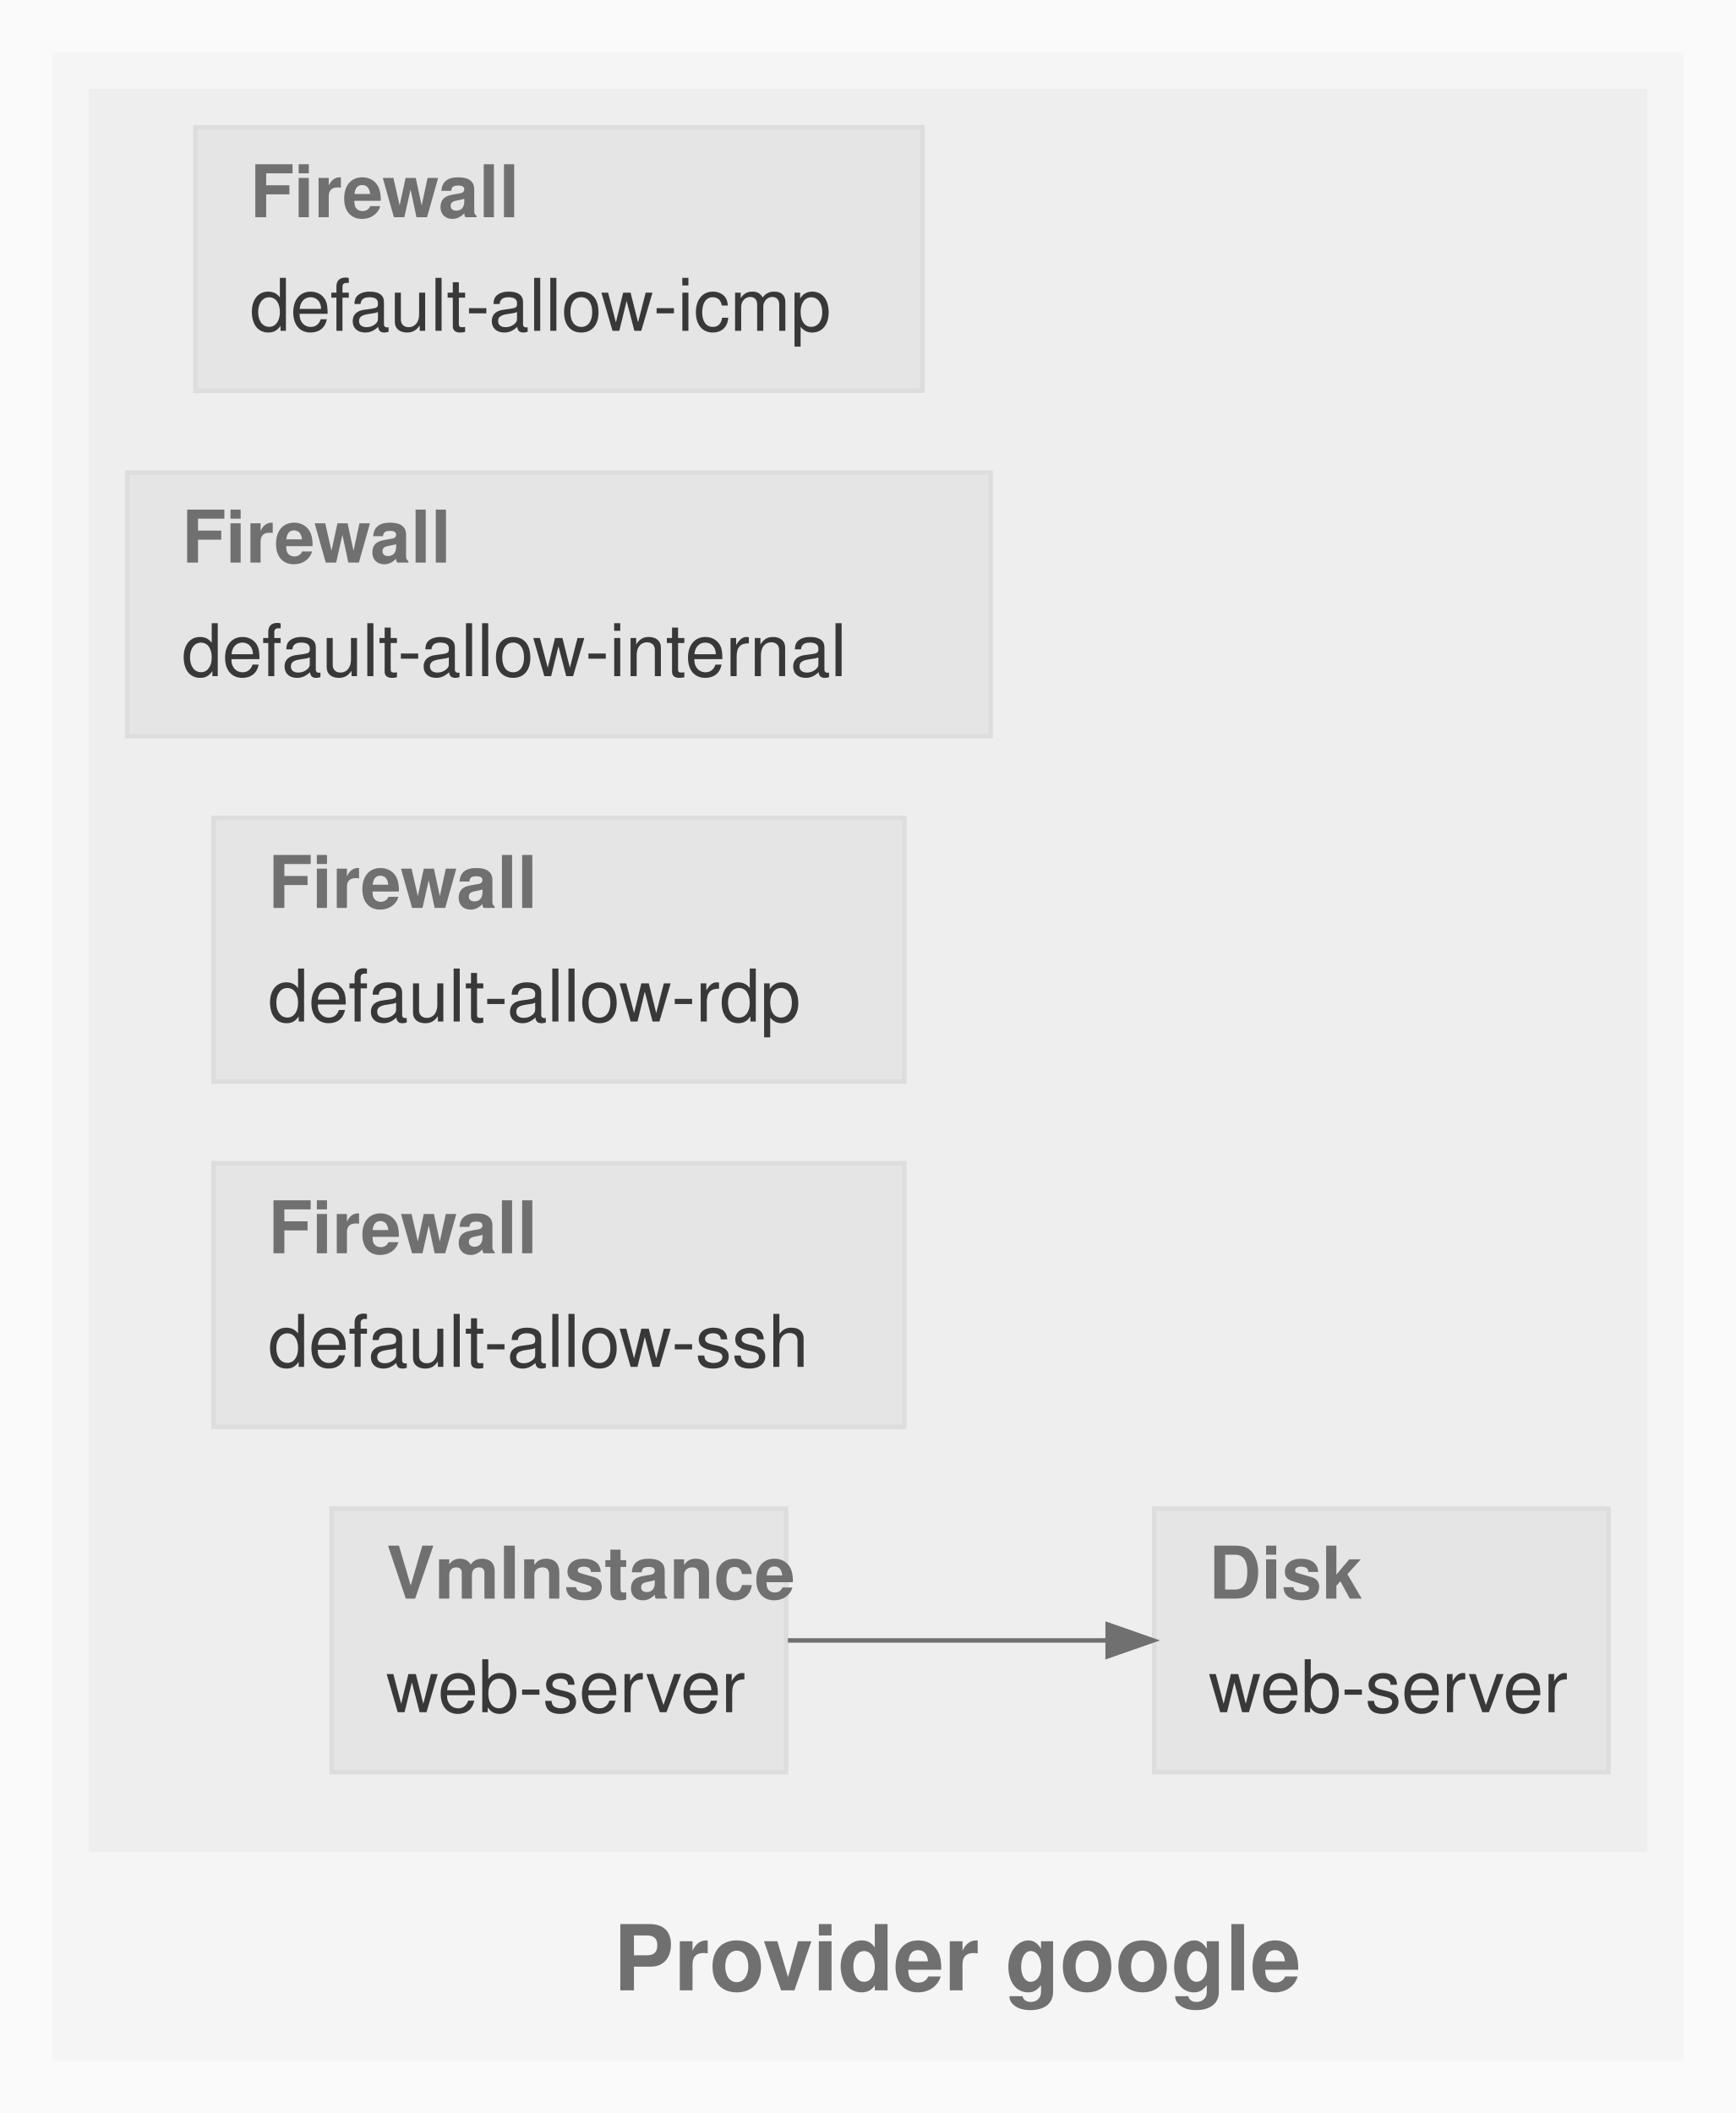
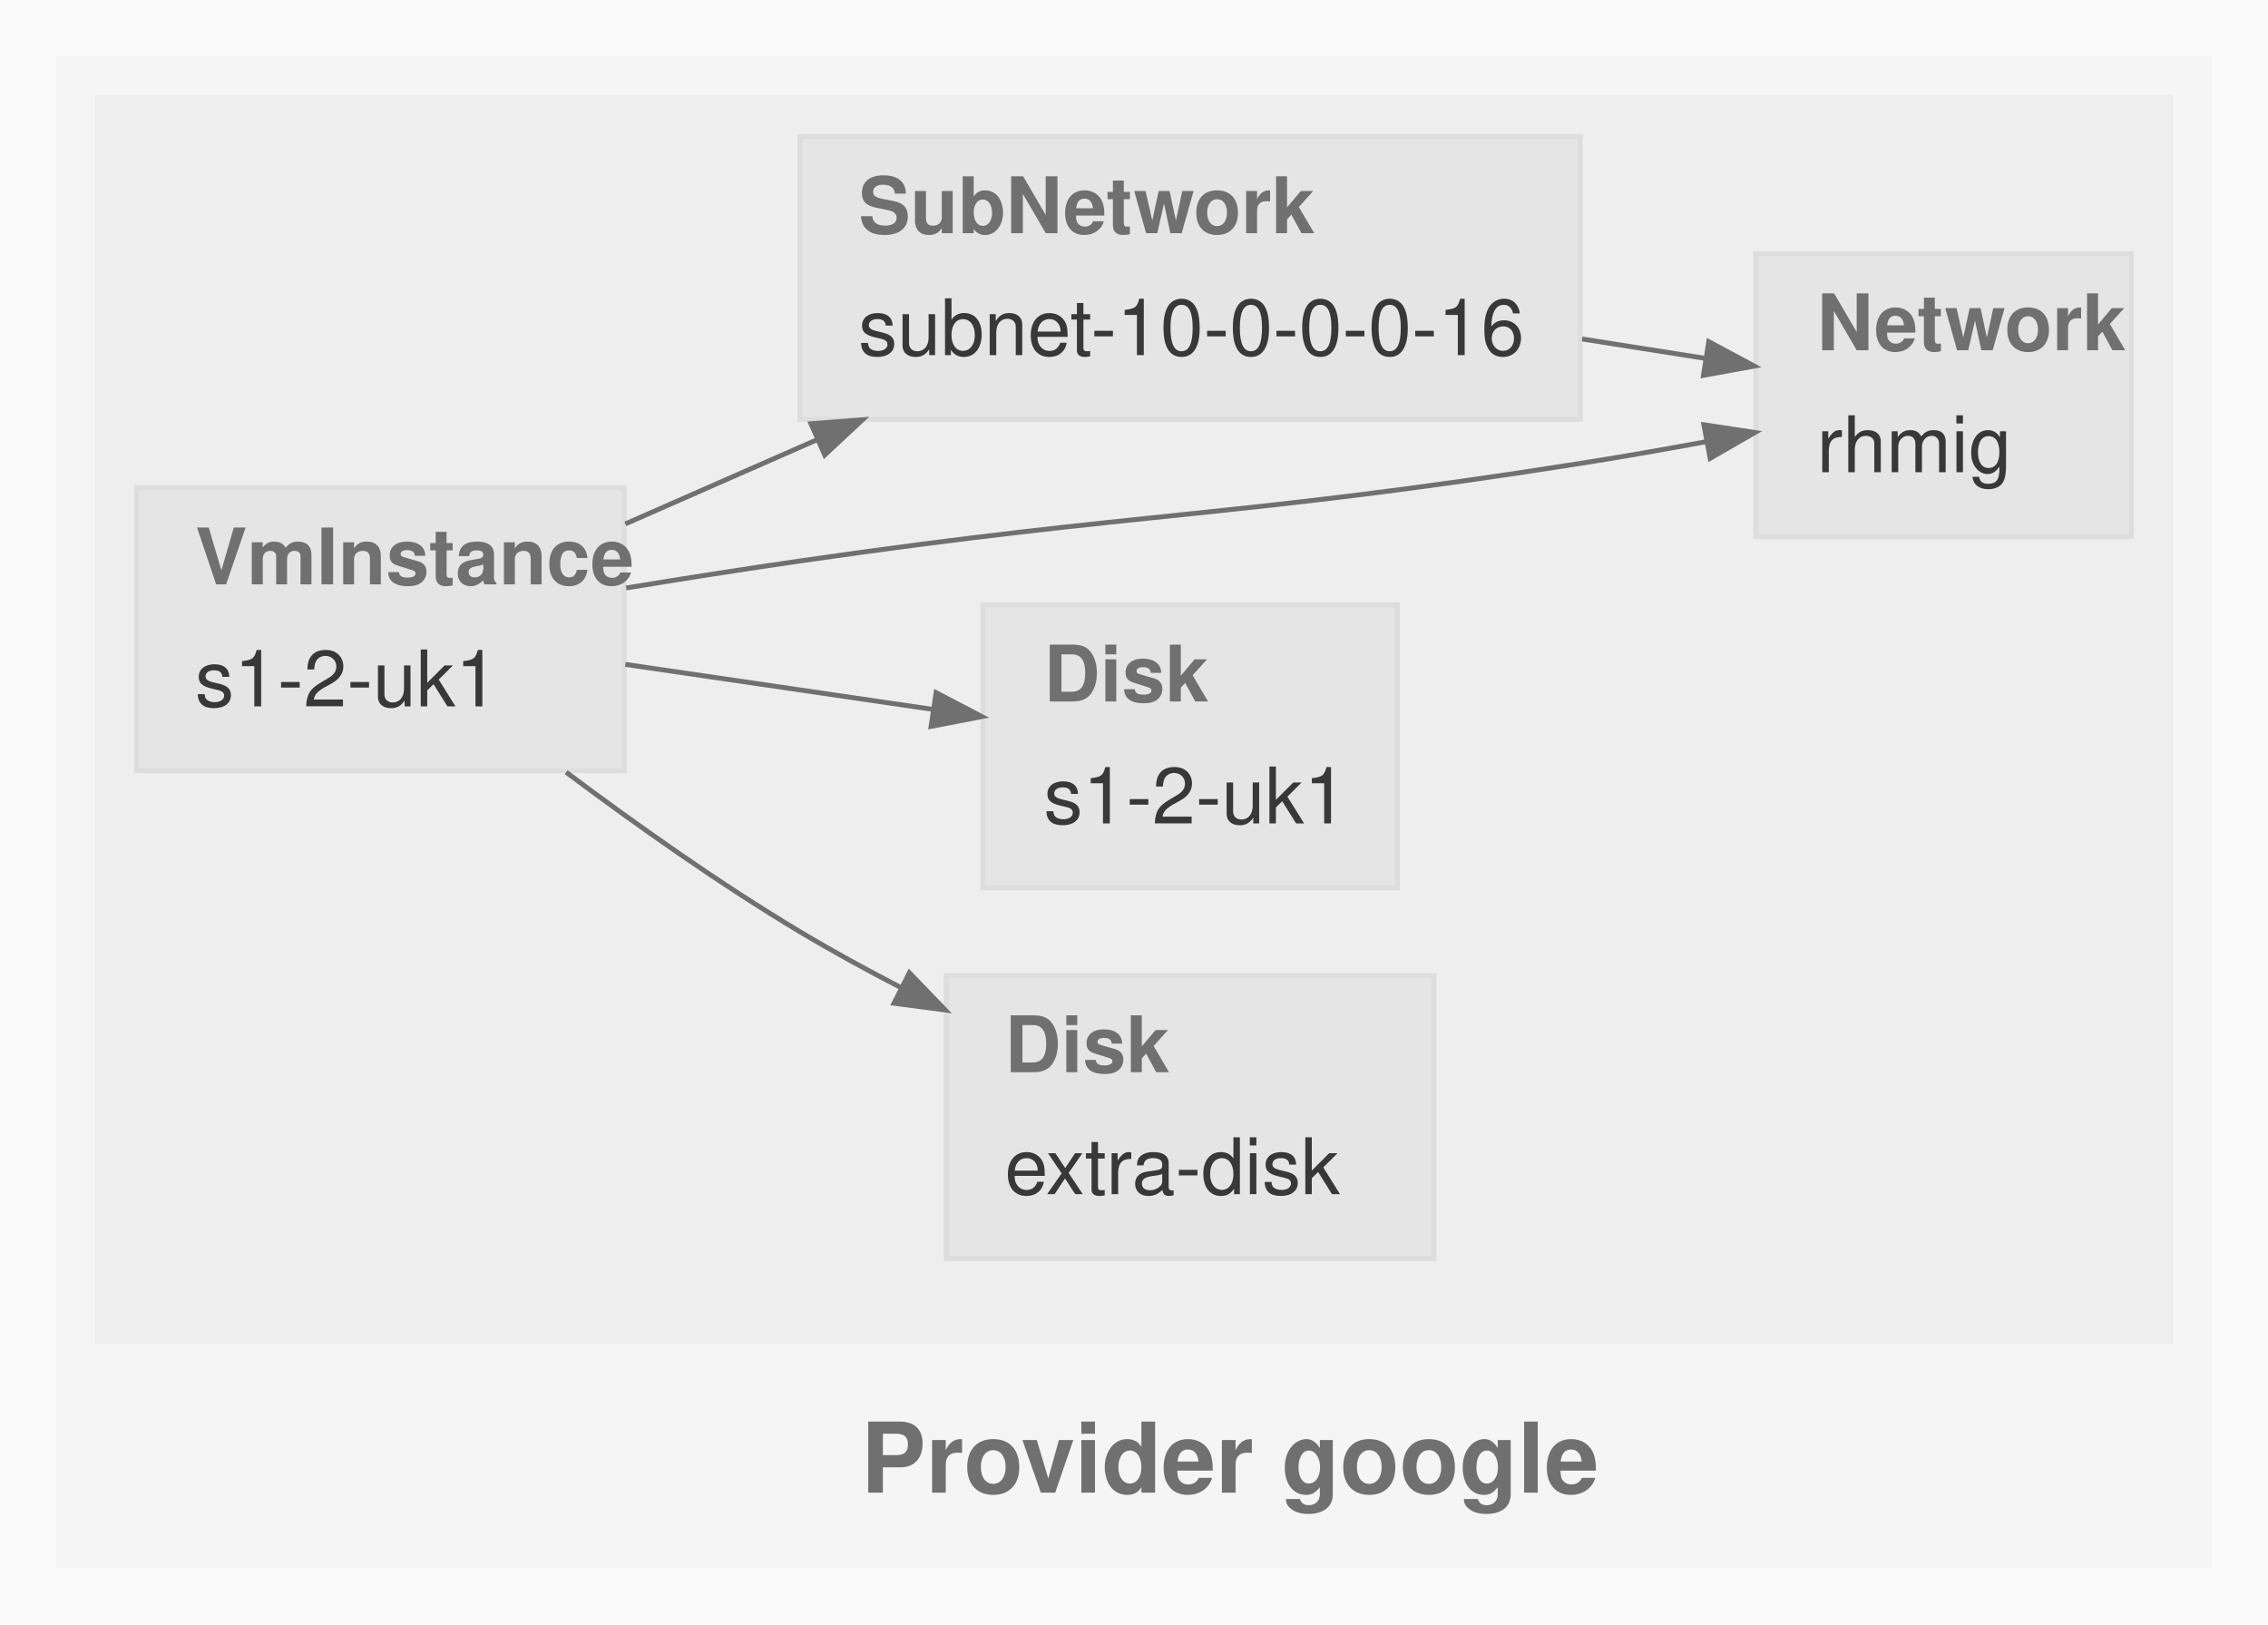
- <svg xmlns="http://www.w3.org/2000/svg" width="382pt" height="465pt" viewBox="0.00 0.00 382.00 465.00">
-   <g id="graph0" class="graph" transform="scale(1 1) rotate(0) translate(4 461)">
-     <polygon fill="#fafafa" stroke="transparent" points="-4,4 -4,-461 378,-461 378,4 -4,4" />
+ <svg xmlns="http://www.w3.org/2000/svg" width="465pt" height="333pt" viewBox="0.00 0.00 465.00 333.00">
+   <g id="graph0" class="graph" transform="scale(1 1) rotate(0) translate(4 329)">
+     <polygon fill="#fafafa" stroke="transparent" points="-4,4 -4,-329 461,-329 461,4 -4,4" />
    <g id="clust1" class="cluster">
-       <polygon fill="#f5f5f5" stroke="#f5f5f5" points="8,-8 8,-449 366,-449 366,-8 8,-8" />
-       <text text-anchor="start" x="131" y="-23" font-family="Helvetica,sans-Serif" font-weight="bold" font-size="20.00" fill="#707070">Provider google</text>
+       <polygon fill="#f5f5f5" stroke="#f5f5f5" points="8,-8 8,-317 449,-317 449,-8 8,-8" />
+       <text text-anchor="start" x="172.5" y="-23" font-family="Helvetica,sans-Serif" font-weight="bold" font-size="20.00" fill="#707070">Provider google</text>
    </g>
    <g id="clust2" class="cluster">
-       <polygon fill="#eeeeee" stroke="#eeeeee" points="16,-54 16,-441 358,-441 358,-54 16,-54" />
-       <text text-anchor="start" x="183" y="-58.2" font-family="Helvetica,sans-Serif" font-size="1.00" fill="#383838"> </text>
+       <polygon fill="#eeeeee" stroke="#eeeeee" points="16,-54 16,-309 441,-309 441,-54 16,-54" />
+       <text text-anchor="start" x="224.5" y="-58.2" font-family="Helvetica,sans-Serif" font-size="1.00" fill="#383838"> </text>
    </g>
    <g id="node1" class="node">
-       <polygon fill="#e5e5e5" stroke="#dddddd" points="350,-129 250,-129 250,-71 350,-71 350,-129" />
-       <text text-anchor="start" x="262" y="-109.2" font-family="Helvetica,sans-Serif" font-weight="bold" font-size="16.00" fill="#707070">Disk</text>
-       <text text-anchor="start" x="262" y="-84.2" font-family="Helvetica,sans-Serif" font-size="16.00" fill="#383838">web-server</text>
+       <polygon fill="#e5e5e5" stroke="#dddddd" points="290,-129 190,-129 190,-71 290,-71 290,-129" />
+       <text text-anchor="start" x="202" y="-109.2" font-family="Helvetica,sans-Serif" font-weight="bold" font-size="16.00" fill="#707070">Disk</text>
+       <text text-anchor="start" x="202" y="-84.2" font-family="Helvetica,sans-Serif" font-size="16.00" fill="#383838">extra-disk</text>
    </g>
    <g id="node2" class="node">
-       <polygon fill="#e5e5e5" stroke="#dddddd" points="199,-433 39,-433 39,-375 199,-375 199,-433" />
-       <text text-anchor="start" x="51" y="-413.2" font-family="Helvetica,sans-Serif" font-weight="bold" font-size="16.00" fill="#707070">Firewall</text>
-       <text text-anchor="start" x="51" y="-388.2" font-family="Helvetica,sans-Serif" font-size="16.00" fill="#383838">default-allow-icmp</text>
+       <polygon fill="#e5e5e5" stroke="#dddddd" points="282.5,-205 197.5,-205 197.5,-147 282.5,-147 282.5,-205" />
+       <text text-anchor="start" x="210" y="-185.2" font-family="Helvetica,sans-Serif" font-weight="bold" font-size="16.00" fill="#707070">Disk</text>
+       <text text-anchor="start" x="210" y="-160.2" font-family="Helvetica,sans-Serif" font-size="16.00" fill="#383838">s1-2-uk1</text>
    </g>
    <g id="node3" class="node">
-       <polygon fill="#e5e5e5" stroke="#dddddd" points="214,-357 24,-357 24,-299 214,-299 214,-357" />
-       <text text-anchor="start" x="36" y="-337.2" font-family="Helvetica,sans-Serif" font-weight="bold" font-size="16.00" fill="#707070">Firewall</text>
-       <text text-anchor="start" x="36" y="-312.2" font-family="Helvetica,sans-Serif" font-size="16.00" fill="#383838">default-allow-internal</text>
+       <polygon fill="#e5e5e5" stroke="#dddddd" points="433,-277 356,-277 356,-219 433,-219 433,-277" />
+       <text text-anchor="start" x="368.5" y="-257.2" font-family="Helvetica,sans-Serif" font-weight="bold" font-size="16.00" fill="#707070">Network</text>
+       <text text-anchor="start" x="368.5" y="-232.2" font-family="Helvetica,sans-Serif" font-size="16.00" fill="#383838">rhmig</text>
    </g>
    <g id="node4" class="node">
-       <polygon fill="#e5e5e5" stroke="#dddddd" points="195,-281 43,-281 43,-223 195,-223 195,-281" />
-       <text text-anchor="start" x="55" y="-261.2" font-family="Helvetica,sans-Serif" font-weight="bold" font-size="16.00" fill="#707070">Firewall</text>
-       <text text-anchor="start" x="55" y="-236.2" font-family="Helvetica,sans-Serif" font-size="16.00" fill="#383838">default-allow-rdp</text>
+       <polygon fill="#e5e5e5" stroke="#dddddd" points="320,-301 160,-301 160,-243 320,-243 320,-301" />
+       <text text-anchor="start" x="172" y="-281.2" font-family="Helvetica,sans-Serif" font-weight="bold" font-size="16.00" fill="#707070">SubNetwork</text>
+       <text text-anchor="start" x="172" y="-256.2" font-family="Helvetica,sans-Serif" font-size="16.00" fill="#383838">subnet-10-0-0-0-16</text>
+     </g>
+     <g id="edge1" class="edge">
+       <path fill="none" stroke="#707070" d="M320.38,-259.51C329.03,-258.15 337.62,-256.79 345.72,-255.52" />
+       <polygon fill="#707070" stroke="#707070" points="346.34,-258.96 355.68,-253.95 345.25,-252.05 346.34,-258.96" />
    </g>
    <g id="node5" class="node">
-       <polygon fill="#e5e5e5" stroke="#dddddd" points="195,-205 43,-205 43,-147 195,-147 195,-205" />
-       <text text-anchor="start" x="55" y="-185.2" font-family="Helvetica,sans-Serif" font-weight="bold" font-size="16.00" fill="#707070">Firewall</text>
-       <text text-anchor="start" x="55" y="-160.2" font-family="Helvetica,sans-Serif" font-size="16.00" fill="#383838">default-allow-ssh</text>
+       <polygon fill="#e5e5e5" stroke="#dddddd" points="124,-229 24,-229 24,-171 124,-171 124,-229" />
+       <text text-anchor="start" x="36" y="-209.2" font-family="Helvetica,sans-Serif" font-weight="bold" font-size="16.00" fill="#707070">VmInstance</text>
+       <text text-anchor="start" x="36" y="-184.2" font-family="Helvetica,sans-Serif" font-size="16.00" fill="#383838">s1-2-uk1</text>
    </g>
-     <g id="node6" class="node">
-       <polygon fill="#e5e5e5" stroke="#dddddd" points="169,-129 69,-129 69,-71 169,-71 169,-129" />
-       <text text-anchor="start" x="81" y="-109.2" font-family="Helvetica,sans-Serif" font-weight="bold" font-size="16.00" fill="#707070">VmInstance</text>
-       <text text-anchor="start" x="81" y="-84.2" font-family="Helvetica,sans-Serif" font-size="16.00" fill="#383838">web-server</text>
+     <g id="edge5" class="edge">
+       <path fill="none" stroke="#707070" d="M112.07,-170.7C126.62,-159.82 143.7,-147.75 160,-138 166.61,-134.04 173.7,-130.17 180.81,-126.49" />
+       <polygon fill="#707070" stroke="#707070" points="182.45,-129.58 189.8,-121.95 179.3,-123.33 182.45,-129.58" />
    </g>
-     <g id="edge1" class="edge">
-       <path fill="none" stroke="#707070" d="M169.39,-100C191.1,-100 216.79,-100 239.55,-100" />
-       <polygon fill="#707070" stroke="#707070" points="239.77,-103.5 249.77,-100 239.77,-96.5 239.77,-103.5" />
+     <g id="edge4" class="edge">
+       <path fill="none" stroke="#707070" d="M124.21,-192.8C144.14,-189.88 167.17,-186.51 187.35,-183.56" />
+       <polygon fill="#707070" stroke="#707070" points="187.92,-187.01 197.31,-182.1 186.9,-180.09 187.92,-187.01" />
+     </g>
+     <g id="edge2" class="edge">
+       <path fill="none" stroke="#707070" d="M124.39,-208.47C136.05,-210.38 148.45,-212.33 160,-214 230.92,-224.27 249.21,-222.85 320,-234 328.39,-235.32 337.29,-236.88 345.9,-238.47" />
+       <polygon fill="#707070" stroke="#707070" points="345.34,-241.93 355.81,-240.34 346.63,-235.05 345.34,-241.93" />
+     </g>
+     <g id="edge3" class="edge">
+       <path fill="none" stroke="#707070" d="M124.21,-221.6C136.62,-227.05 150.24,-233.03 163.63,-238.91" />
+       <polygon fill="#707070" stroke="#707070" points="162.27,-242.14 172.84,-242.95 165.09,-235.73 162.27,-242.14" />
    </g>
  </g>
</svg>
